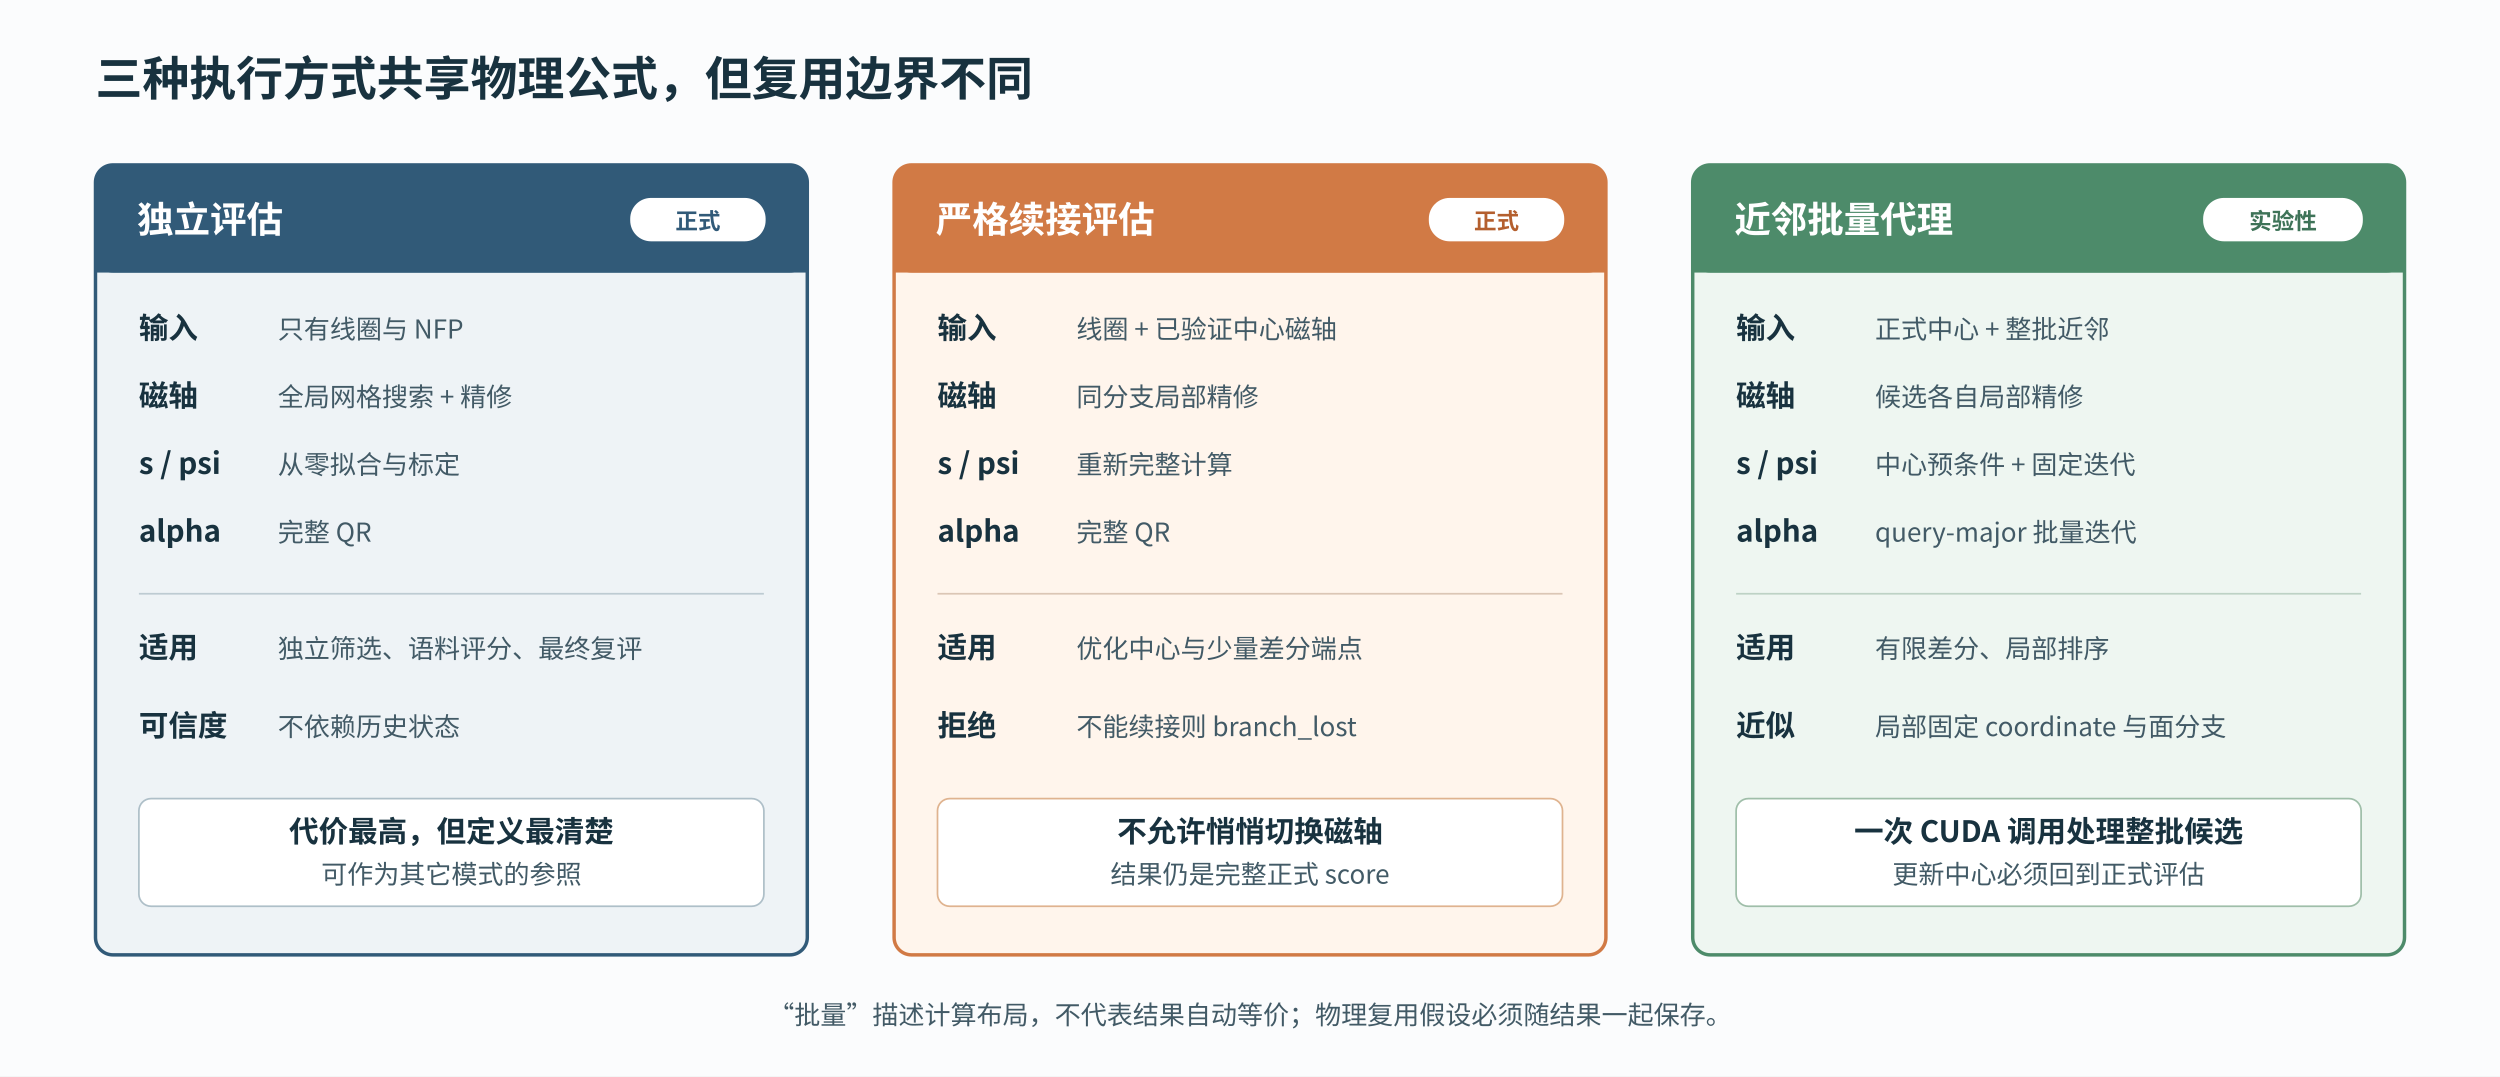
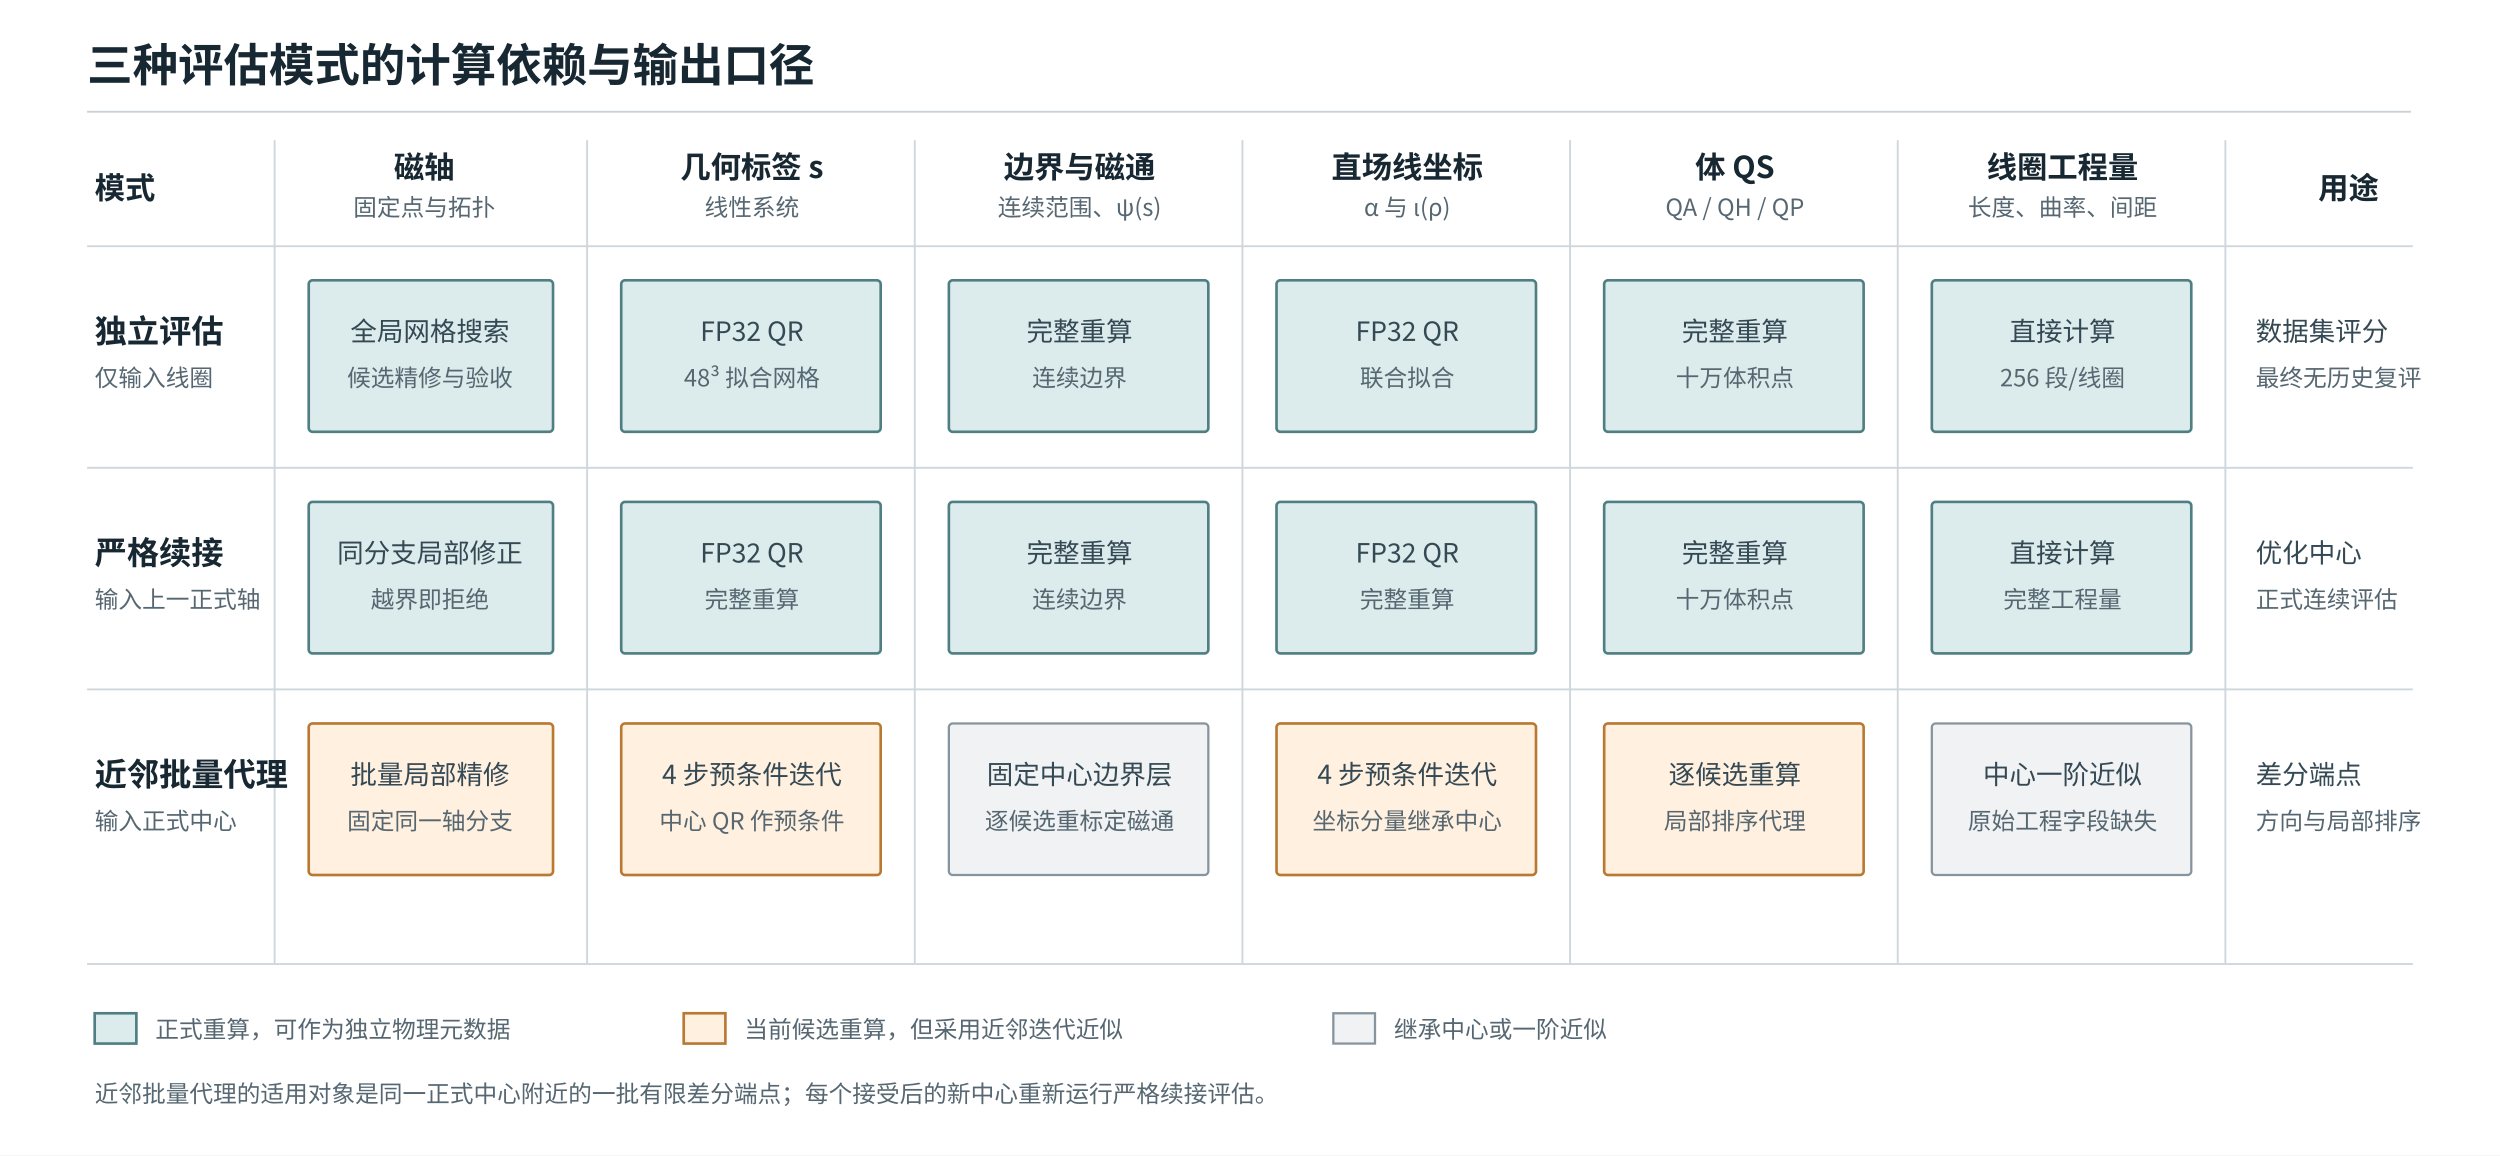
- <svg xmlns="http://www.w3.org/2000/svg" width="1440" height="620" viewBox="0 0 1440 620">
+ <svg xmlns="http://www.w3.org/2000/svg" width="1320" height="610" viewBox="0 0 1320 610">
  <defs>
    <style>
-       .title{font:700 27px 'Microsoft YaHei','Noto Sans CJK SC',sans-serif;fill:#18323f}
-       .head{font:700 21px 'Microsoft YaHei','Noto Sans CJK SC',sans-serif;fill:#ffffff}
-       .label{font:700 17px 'Microsoft YaHei','Noto Sans CJK SC',sans-serif;fill:#18323f}
-       .body{font:400 15px 'Microsoft YaHei','Noto Sans CJK SC',sans-serif;fill:#425a66}
-       .badge{font:700 13px 'Microsoft YaHei','Noto Sans CJK SC',sans-serif}
+       .title{font:700 24px 'Noto Sans CJK SC','Microsoft YaHei',sans-serif;fill:#172832}
+       .head{font:700 16px 'Noto Sans CJK SC','Microsoft YaHei',sans-serif;fill:#172832}
+       .row{font:700 17px 'Noto Sans CJK SC','Microsoft YaHei',sans-serif;fill:#172832}
+       .body{font:400 14px 'Noto Sans CJK SC','Microsoft YaHei',sans-serif;fill:#344954}
+       .small{font:400 12.5px 'Noto Sans CJK SC','Microsoft YaHei',sans-serif;fill:#566771}
+       .grid{stroke:#cfd7dc;stroke-width:1}
+       .formal{fill:#dcebec;stroke:#4f7f82;stroke-width:1.4}
+       .local{fill:#fff0df;stroke:#b97933;stroke-width:1.4}
+       .reuse{fill:#f0f2f4;stroke:#87949d;stroke-width:1.2}
+       .none{fill:#fff;stroke:#c9d1d6;stroke-width:1.2;stroke-dasharray:4 3}
    </style>
  </defs>
-   <rect width="1440" height="620" fill="#fbfcfd" />
-   <text x="55" y="55" class="title">三种执行方式共享物理公式，但复用边界不同</text>
-   <g transform="translate(55 95)">
-     <rect x="0" y="0" width="410" height="455" rx="10" fill="#eef3f6" stroke="#315a78" stroke-width="2" />
-     <rect x="0" y="0" width="410" height="62" rx="10" fill="#315a78" />
-     <path d="M0 50 H410 V62 H0 Z" fill="#315a78" />
-     <text x="24" y="39" class="head">独立评估</text>
-     <rect x="308" y="19" width="78" height="25" rx="12" fill="#ffffff" />
-     <text x="347" y="37" text-anchor="middle" class="badge" fill="#315a78">正式</text>
-     <text x="25" y="100" class="label">输入</text>
-     <text x="105" y="100" class="body">只有线圈与 NFP</text>
-     <text x="25" y="139" class="label">磁轴</text>
-     <text x="105" y="139" class="body">全局网格搜索 + 精修</text>
-     <text x="25" y="178" class="label">s / psi</text>
-     <text x="105" y="178" class="body">从零拟合与标定</text>
-     <text x="25" y="217" class="label">alpha</text>
-     <text x="105" y="217" class="body">完整 QR</text>
-     <line x1="25" y1="247" x2="385" y2="247" stroke="#bdcbd2" />
-     <text x="25" y="284" class="label">适用</text>
-     <text x="105" y="284" class="body">独立筛选、语料评分、最终复评</text>
-     <text x="25" y="329" class="label">可信度</text>
-     <text x="105" y="329" class="body">不依赖历史状态</text>
-     <rect x="25" y="365" width="360" height="62" rx="7" fill="#ffffff" stroke="#aebfc8" />
-     <text x="205" y="390" text-anchor="middle" class="label">代价最高，但定义最清楚</text>
-     <text x="205" y="414" text-anchor="middle" class="body">可作为其它模式的参照</text>
-   </g>
-   <g transform="translate(515 95)">
-     <rect x="0" y="0" width="410" height="455" rx="10" fill="#fff5ec" stroke="#d17a45" stroke-width="2" />
-     <rect x="0" y="0" width="410" height="62" rx="10" fill="#d17a45" />
-     <path d="M0 50 H410 V62 H0 Z" fill="#d17a45" />
-     <text x="24" y="39" class="head">严格续接评估</text>
-     <rect x="308" y="19" width="78" height="25" rx="12" fill="#ffffff" />
-     <text x="347" y="37" text-anchor="middle" class="badge" fill="#b45f2e">正式</text>
-     <text x="25" y="100" class="label">输入</text>
-     <text x="105" y="100" class="body">线圈 + 已验证中心磁轴</text>
-     <text x="25" y="139" class="label">磁轴</text>
-     <text x="105" y="139" class="body">同分支局部精修</text>
-     <text x="25" y="178" class="label">s / psi</text>
-     <text x="105" y="178" class="body">重新完整计算</text>
-     <text x="25" y="217" class="label">alpha</text>
-     <text x="105" y="217" class="body">完整 QR</text>
-     <line x1="25" y1="247" x2="385" y2="247" stroke="#dbc6b5" />
-     <text x="25" y="284" class="label">适用</text>
-     <text x="105" y="284" class="body">优化中心与少量差分端点</text>
-     <text x="25" y="329" class="label">拒绝</text>
-     <text x="105" y="329" class="body">不能续接则 branch_lost</text>
-     <rect x="25" y="365" width="360" height="62" rx="7" fill="#ffffff" stroke="#dfb38f" />
-     <text x="205" y="390" text-anchor="middle" class="label">不允许悄悄切换磁轴</text>
-     <text x="205" y="414" text-anchor="middle" class="body">结果仍是完整正式 score</text>
-   </g>
-   <g transform="translate(975 95)">
-     <rect x="0" y="0" width="410" height="455" rx="10" fill="#eef6f1" stroke="#4d8b6a" stroke-width="2" />
-     <rect x="0" y="0" width="410" height="62" rx="10" fill="#4d8b6a" />
-     <path d="M0 50 H410 V62 H0 Z" fill="#4d8b6a" />
-     <text x="24" y="39" class="head">近邻批量代理</text>
-     <rect x="294" y="19" width="92" height="25" rx="12" fill="#ffffff" />
-     <text x="340" y="37" text-anchor="middle" class="badge" fill="#3e7358">实验性</text>
-     <text x="25" y="100" class="label">输入</text>
-     <text x="105" y="100" class="body">正式中心 + 整批近邻</text>
-     <text x="25" y="139" class="label">磁轴</text>
-     <text x="105" y="139" class="body">候选各自局部精修</text>
-     <text x="25" y="178" class="label">s / psi</text>
-     <text x="105" y="178" class="body">中心预条件 + 固定迭代</text>
-     <text x="25" y="217" class="label">alpha</text>
-     <text x="105" y="217" class="body">query-major 批量迭代</text>
-     <line x1="25" y1="247" x2="385" y2="247" stroke="#bdd2c5" />
-     <text x="25" y="284" class="label">适用</text>
-     <text x="105" y="284" class="body">有限差分、局部排序</text>
-     <text x="25" y="329" class="label">近似</text>
-     <text x="105" y="329" class="body">局部固定 coordinate 与面分支</text>
-     <rect x="25" y="365" width="360" height="62" rx="7" fill="#ffffff" stroke="#9fbea9" />
-     <text x="205" y="390" text-anchor="middle" class="label">一次 CUDA 调用处理整批候选</text>
-     <text x="205" y="414" text-anchor="middle" class="body">更新中心必须回到正式评估</text>
-   </g>
-   <text x="720" y="590" text-anchor="middle" class="body">“批量”描述计算布局，不代表结果自动等价；物理复用假设必须随结果一起保存。</text>
+   <rect width="1320" height="610" fill="#fff" />
+   <text x="46" y="43" class="title">三种评估模式的计算依赖与输出口径</text>
+   <line x1="46" y1="59" x2="1273" y2="59" stroke="#c9d1d6" />
+   <text x="50" y="105" class="head">模式</text>
+   <text x="224" y="94" text-anchor="middle" class="head">磁轴</text>
+   <text x="224" y="114" text-anchor="middle" class="small">固定点与拓扑</text>
+   <text x="397" y="94" text-anchor="middle" class="head">几何标签 s</text>
+   <text x="397" y="114" text-anchor="middle" class="small">线性系统</text>
+   <text x="570" y="94" text-anchor="middle" class="head">边界与磁通</text>
+   <text x="570" y="114" text-anchor="middle" class="small">连续范围、ψ(s)</text>
+   <text x="743" y="94" text-anchor="middle" class="head">直场线坐标</text>
+   <text x="743" y="114" text-anchor="middle" class="small">α 与 ι(ρ)</text>
+   <text x="916" y="94" text-anchor="middle" class="head">体 QS</text>
+   <text x="916" y="114" text-anchor="middle" class="small">QA / QH / QP</text>
+   <text x="1089" y="94" text-anchor="middle" class="head">线圈工程量</text>
+   <text x="1089" y="114" text-anchor="middle" class="small">长度、曲率、间距</text>
+   <text x="1240" y="105" text-anchor="middle" class="head">用途</text>
+   <line x1="46" y1="130" x2="1274" y2="130" class="grid" />
+   <line x1="145" y1="74" x2="145" y2="509" class="grid" />
+   <line x1="310" y1="74" x2="310" y2="509" class="grid" />
+   <line x1="483" y1="74" x2="483" y2="509" class="grid" />
+   <line x1="656" y1="74" x2="656" y2="509" class="grid" />
+   <line x1="829" y1="74" x2="829" y2="509" class="grid" />
+   <line x1="1002" y1="74" x2="1002" y2="509" class="grid" />
+   <line x1="1175" y1="74" x2="1175" y2="509" class="grid" />
+   <text x="50" y="181" class="row">独立评估</text>
+   <text x="50" y="204" class="small">仅输入线圈</text>
+   <rect x="163" y="148" width="129" height="80" rx="2" class="formal" />
+   <text x="227" y="180" text-anchor="middle" class="body">全局网格搜索</text>
+   <text x="227" y="204" text-anchor="middle" class="small">候选精修与验收</text>
+   <rect x="328" y="148" width="137" height="80" rx="2" class="formal" />
+   <text x="397" y="180" text-anchor="middle" class="body">FP32 QR</text>
+   <text x="397" y="204" text-anchor="middle" class="small">48³ 拟合网格</text>
+   <rect x="501" y="148" width="137" height="80" rx="2" class="formal" />
+   <text x="570" y="180" text-anchor="middle" class="body">完整重算</text>
+   <text x="570" y="204" text-anchor="middle" class="small">连续边界</text>
+   <rect x="674" y="148" width="137" height="80" rx="2" class="formal" />
+   <text x="743" y="180" text-anchor="middle" class="body">FP32 QR</text>
+   <text x="743" y="204" text-anchor="middle" class="small">联合拟合</text>
+   <rect x="847" y="148" width="137" height="80" rx="2" class="formal" />
+   <text x="916" y="180" text-anchor="middle" class="body">完整重算</text>
+   <text x="916" y="204" text-anchor="middle" class="small">十万体积点</text>
+   <rect x="1020" y="148" width="137" height="80" rx="2" class="formal" />
+   <text x="1089" y="180" text-anchor="middle" class="body">直接计算</text>
+   <text x="1089" y="204" text-anchor="middle" class="small">256 段/线圈</text>
+   <text x="1191" y="180" class="body">数据集评分</text>
+   <text x="1191" y="204" class="small">最终无历史复评</text>
+   <line x1="46" y1="247" x2="1274" y2="247" class="grid" />
+   <text x="50" y="298" class="row">严格续接</text>
+   <text x="50" y="321" class="small">输入上一正式轴</text>
+   <rect x="163" y="265" width="129" height="80" rx="2" class="formal" />
+   <text x="227" y="297" text-anchor="middle" class="body">同分支局部修正</text>
+   <text x="227" y="321" text-anchor="middle" class="small">越界即拒绝</text>
+   <rect x="328" y="265" width="137" height="80" rx="2" class="formal" />
+   <text x="397" y="297" text-anchor="middle" class="body">FP32 QR</text>
+   <text x="397" y="321" text-anchor="middle" class="small">完整重算</text>
+   <rect x="501" y="265" width="137" height="80" rx="2" class="formal" />
+   <text x="570" y="297" text-anchor="middle" class="body">完整重算</text>
+   <text x="570" y="321" text-anchor="middle" class="small">连续边界</text>
+   <rect x="674" y="265" width="137" height="80" rx="2" class="formal" />
+   <text x="743" y="297" text-anchor="middle" class="body">FP32 QR</text>
+   <text x="743" y="321" text-anchor="middle" class="small">完整重算</text>
+   <rect x="847" y="265" width="137" height="80" rx="2" class="formal" />
+   <text x="916" y="297" text-anchor="middle" class="body">完整重算</text>
+   <text x="916" y="321" text-anchor="middle" class="small">十万体积点</text>
+   <rect x="1020" y="265" width="137" height="80" rx="2" class="formal" />
+   <text x="1089" y="297" text-anchor="middle" class="body">直接计算</text>
+   <text x="1089" y="321" text-anchor="middle" class="small">完整工程量</text>
+   <text x="1191" y="297" class="body">优化中心</text>
+   <text x="1191" y="321" class="small">正式连续评估</text>
+   <line x1="46" y1="364" x2="1274" y2="364" class="grid" />
+   <text x="50" y="415" class="row">近邻批量代理</text>
+   <text x="50" y="438" class="small">输入正式中心</text>
+   <rect x="163" y="382" width="129" height="80" rx="2" class="local" />
+   <text x="227" y="414" text-anchor="middle" class="body">批量局部精修</text>
+   <text x="227" y="438" text-anchor="middle" class="small">固定同一轴分支</text>
+   <rect x="328" y="382" width="137" height="80" rx="2" class="local" />
+   <text x="397" y="414" text-anchor="middle" class="body">4 步预条件迭代</text>
+   <text x="397" y="438" text-anchor="middle" class="small">中心 QR 作预条件</text>
+   <rect x="501" y="382" width="137" height="80" rx="2" class="reuse" />
+   <text x="570" y="414" text-anchor="middle" class="body">固定中心边界层</text>
+   <text x="570" y="438" text-anchor="middle" class="small">逐候选重标定磁通</text>
+   <rect x="674" y="382" width="137" height="80" rx="2" class="local" />
+   <text x="743" y="414" text-anchor="middle" class="body">4 步预条件迭代</text>
+   <text x="743" y="438" text-anchor="middle" class="small">坐标分量继承中心</text>
+   <rect x="847" y="382" width="137" height="80" rx="2" class="local" />
+   <text x="916" y="414" text-anchor="middle" class="body">逐候选重算</text>
+   <text x="916" y="438" text-anchor="middle" class="small">局部排序代理</text>
+   <rect x="1020" y="382" width="137" height="80" rx="2" class="reuse" />
+   <text x="1089" y="414" text-anchor="middle" class="body">中心一阶近似</text>
+   <text x="1089" y="438" text-anchor="middle" class="small">原始工程字段缺失</text>
+   <text x="1191" y="414" class="body">差分端点</text>
+   <text x="1191" y="438" class="small">方向与局部排序</text>
+   <line x1="46" y1="509" x2="1274" y2="509" class="grid" />
+   <rect x="50" y="535" width="22" height="16" class="formal" />
+   <text x="82" y="548" class="small">正式重算，可作为独立物理元数据</text>
+   <rect x="361" y="535" width="22" height="16" class="local" />
+   <text x="393" y="548" class="small">当前候选重算，但采用近邻迭代近似</text>
+   <rect x="704" y="535" width="22" height="16" class="reuse" />
+   <text x="736" y="548" class="small">继承中心或一阶近似</text>
+   <text x="50" y="582" class="small">近邻批量代理的适用对象是同一正式中心附近的一批有限差分端点；每个接受后的新中心重新运行严格续接评估。</text>
</svg>
